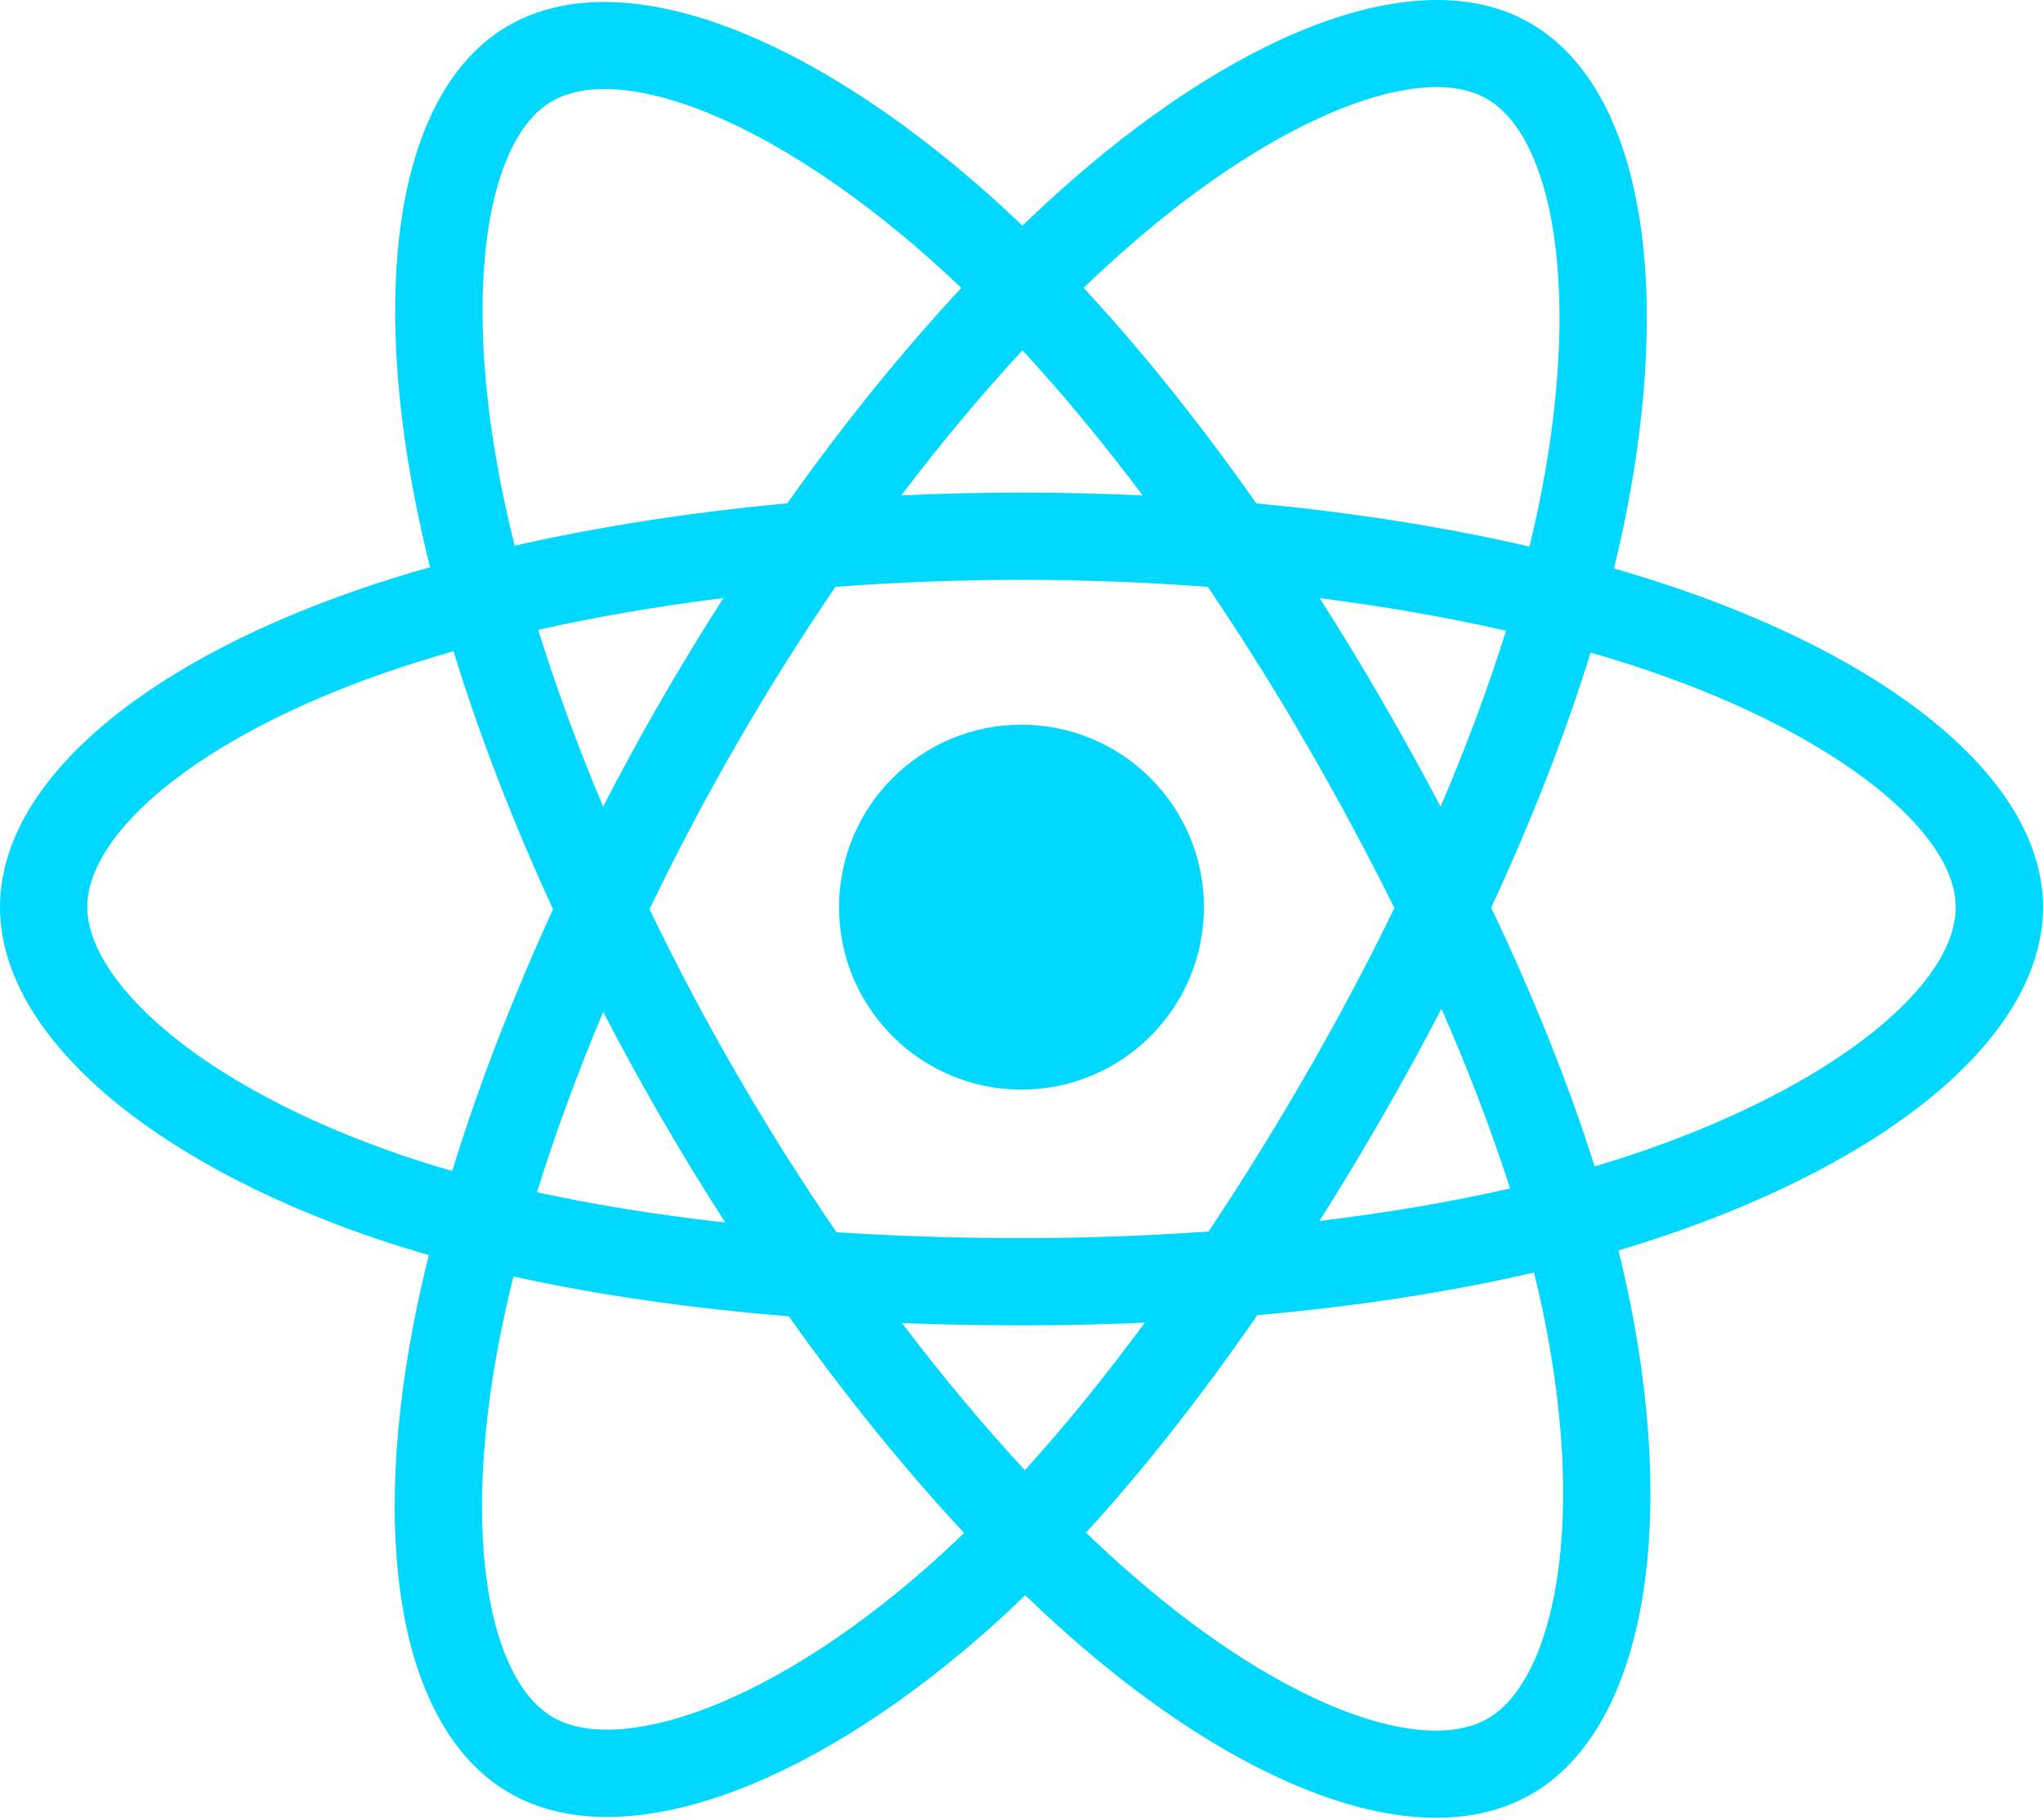
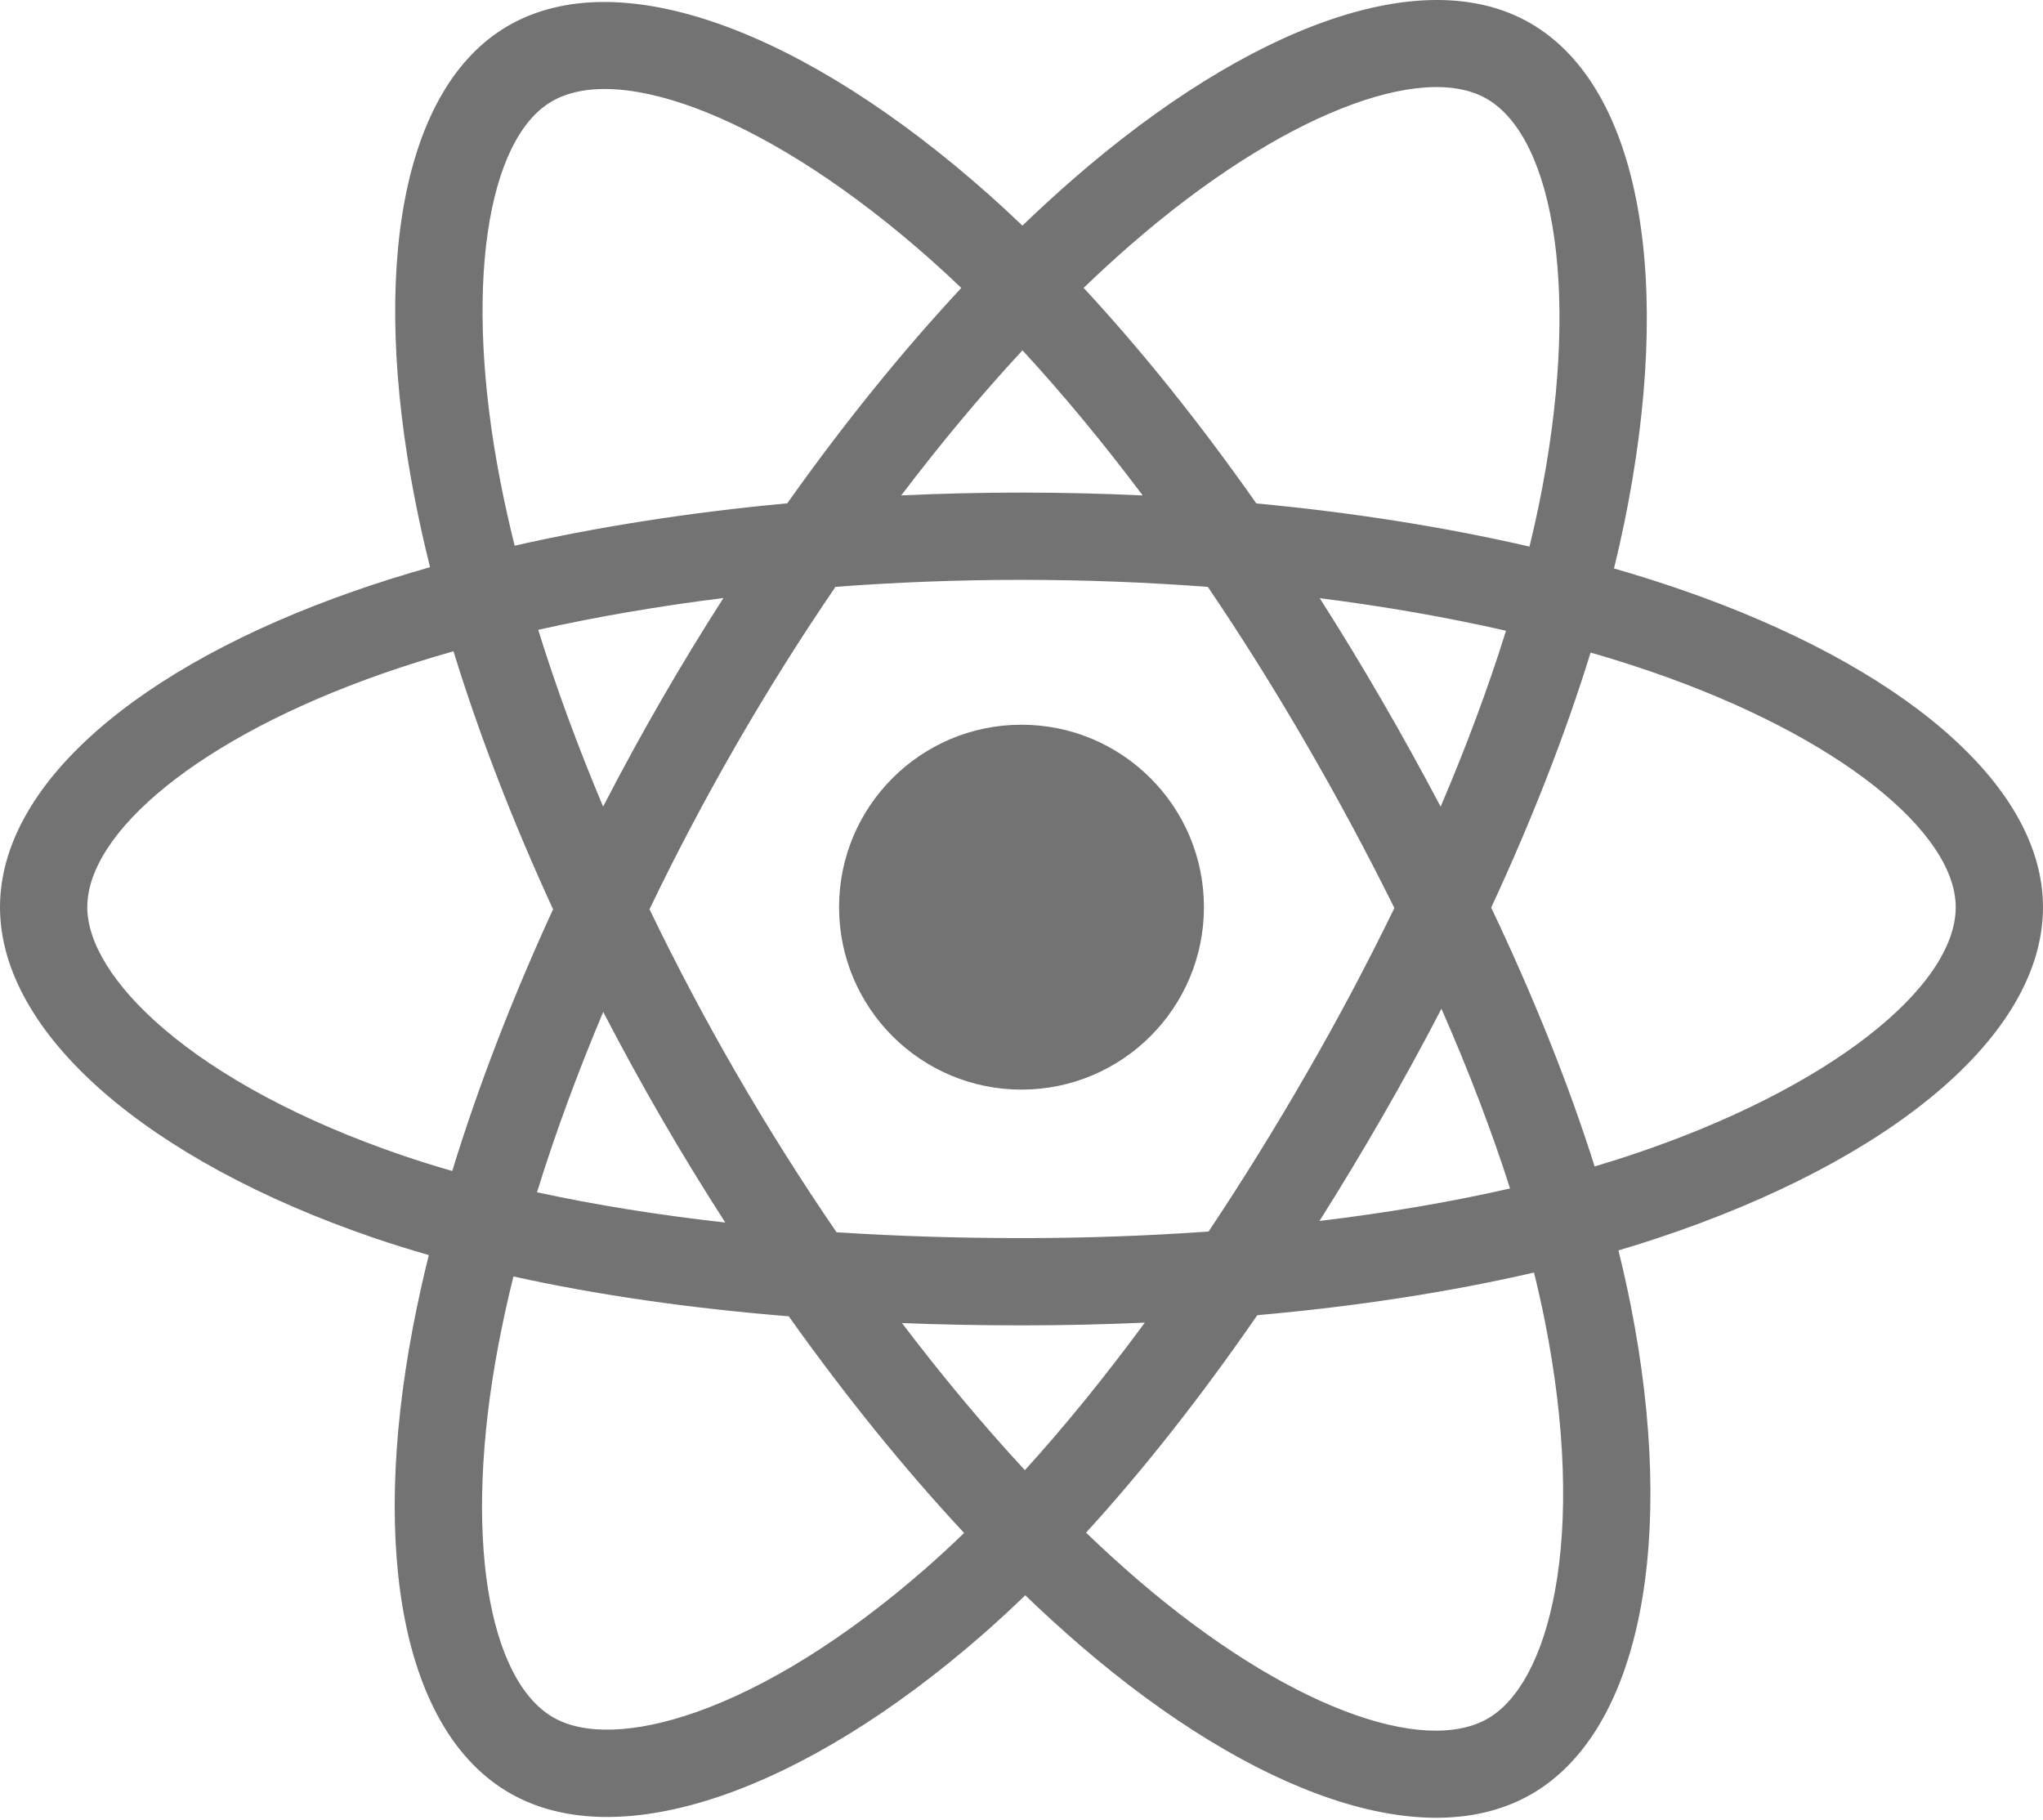
<svg xmlns="http://www.w3.org/2000/svg" aria-hidden="true" role="img" class="iconify iconify--logos" width="35.93" height="32" preserveAspectRatio="xMidYMid meet" viewBox="0 0 256 228">
-   <path fill="#00D8FF" d="M210.483 73.824a171.49 171.49 0 0 0-8.24-2.597c.465-1.9.893-3.777 1.273-5.621c6.238-30.281 2.16-54.676-11.769-62.708c-13.355-7.7-35.196.329-57.254 19.526a171.23 171.23 0 0 0-6.375 5.848a155.866 155.866 0 0 0-4.241-3.917C100.759 3.829 77.587-4.822 63.673 3.233C50.33 10.957 46.379 33.89 51.995 62.588a170.974 170.974 0 0 0 1.892 8.48c-3.28.932-6.445 1.924-9.474 2.98C17.309 83.498 0 98.307 0 113.668c0 15.865 18.582 31.778 46.812 41.427a145.52 145.52 0 0 0 6.921 2.165a167.467 167.467 0 0 0-2.01 9.138c-5.354 28.2-1.173 50.591 12.134 58.266c13.744 7.926 36.812-.22 59.273-19.855a145.567 145.567 0 0 0 5.342-4.923a168.064 168.064 0 0 0 6.92 6.314c21.758 18.722 43.246 26.282 56.54 18.586c13.731-7.949 18.194-32.003 12.4-61.268a145.016 145.016 0 0 0-1.535-6.842c1.62-.48 3.21-.974 4.76-1.488c29.348-9.723 48.443-25.443 48.443-41.52c0-15.417-17.868-30.326-45.517-39.844Zm-6.365 70.984c-1.4.463-2.836.91-4.3 1.345c-3.24-10.257-7.612-21.163-12.963-32.432c5.106-11 9.31-21.767 12.459-31.957c2.619.758 5.16 1.557 7.61 2.4c23.69 8.156 38.14 20.213 38.14 29.504c0 9.896-15.606 22.743-40.946 31.14Zm-10.514 20.834c2.562 12.94 2.927 24.64 1.23 33.787c-1.524 8.219-4.59 13.698-8.382 15.893c-8.067 4.67-25.32-1.4-43.927-17.412a156.726 156.726 0 0 1-6.437-5.87c7.214-7.889 14.423-17.06 21.459-27.246c12.376-1.098 24.068-2.894 34.671-5.345a134.17 134.17 0 0 1 1.386 6.193ZM87.276 214.515c-7.882 2.783-14.16 2.863-17.955.675c-8.075-4.657-11.432-22.636-6.853-46.752a156.923 156.923 0 0 1 1.869-8.499c10.486 2.32 22.093 3.988 34.498 4.994c7.084 9.967 14.501 19.128 21.976 27.15a134.668 134.668 0 0 1-4.877 4.492c-9.933 8.682-19.886 14.842-28.658 17.94ZM50.35 144.747c-12.483-4.267-22.792-9.812-29.858-15.863c-6.35-5.437-9.555-10.836-9.555-15.216c0-9.322 13.897-21.212 37.076-29.293c2.813-.98 5.757-1.905 8.812-2.773c3.204 10.42 7.406 21.315 12.477 32.332c-5.137 11.18-9.399 22.249-12.634 32.792a134.718 134.718 0 0 1-6.318-1.979Zm12.378-84.26c-4.811-24.587-1.616-43.134 6.425-47.789c8.564-4.958 27.502 2.111 47.463 19.835a144.318 144.318 0 0 1 3.841 3.545c-7.438 7.987-14.787 17.08-21.808 26.988c-12.04 1.116-23.565 2.908-34.161 5.309a160.342 160.342 0 0 1-1.76-7.887Zm110.427 27.268a347.8 347.8 0 0 0-7.785-12.803c8.168 1.033 15.994 2.404 23.343 4.08c-2.206 7.072-4.956 14.465-8.193 22.045a381.151 381.151 0 0 0-7.365-13.322Zm-45.032-43.861c5.044 5.465 10.096 11.566 15.065 18.186a322.04 322.04 0 0 0-30.257-.006c4.974-6.559 10.069-12.652 15.192-18.18ZM82.802 87.83a323.167 323.167 0 0 0-7.227 13.238c-3.184-7.553-5.909-14.98-8.134-22.152c7.304-1.634 15.093-2.97 23.209-3.984a321.524 321.524 0 0 0-7.848 12.897Zm8.081 65.352c-8.385-.936-16.291-2.203-23.593-3.793c2.26-7.3 5.045-14.885 8.298-22.6a321.187 321.187 0 0 0 7.257 13.246c2.594 4.48 5.28 8.868 8.038 13.147Zm37.542 31.03c-5.184-5.592-10.354-11.779-15.403-18.433c4.902.192 9.899.29 14.978.29c5.218 0 10.376-.117 15.453-.343c-4.985 6.774-10.018 12.97-15.028 18.486Zm52.198-57.817c3.422 7.8 6.306 15.345 8.596 22.52c-7.422 1.694-15.436 3.058-23.88 4.071a382.417 382.417 0 0 0 7.859-13.026a347.403 347.403 0 0 0 7.425-13.565Zm-16.898 8.101a358.557 358.557 0 0 1-12.281 19.815a329.4 329.4 0 0 1-23.444.823c-7.967 0-15.716-.248-23.178-.732a310.202 310.202 0 0 1-12.513-19.846h.001a307.41 307.41 0 0 1-10.923-20.627a310.278 310.278 0 0 1 10.89-20.637l-.001.001a307.318 307.318 0 0 1 12.413-19.761c7.613-.576 15.42-.876 23.31-.876H128c7.926 0 15.743.303 23.354.883a329.357 329.357 0 0 1 12.335 19.695a358.489 358.489 0 0 1 11.036 20.54a329.472 329.472 0 0 1-11 20.722Zm22.56-122.124c8.572 4.944 11.906 24.881 6.52 51.026c-.344 1.668-.73 3.367-1.15 5.09c-10.622-2.452-22.155-4.275-34.23-5.408c-7.034-10.017-14.323-19.124-21.64-27.008a160.789 160.789 0 0 1 5.888-5.4c18.9-16.447 36.564-22.941 44.612-18.3ZM128 90.808c12.625 0 22.86 10.235 22.86 22.86s-10.235 22.86-22.86 22.86s-22.86-10.235-22.86-22.86s10.235-22.86 22.86-22.86Z" />
+   <path fill="#737373" d="M210.483 73.824a171.49 171.49 0 0 0-8.24-2.597c.465-1.9.893-3.777 1.273-5.621c6.238-30.281 2.16-54.676-11.769-62.708c-13.355-7.7-35.196.329-57.254 19.526a171.23 171.23 0 0 0-6.375 5.848a155.866 155.866 0 0 0-4.241-3.917C100.759 3.829 77.587-4.822 63.673 3.233C50.33 10.957 46.379 33.89 51.995 62.588a170.974 170.974 0 0 0 1.892 8.48c-3.28.932-6.445 1.924-9.474 2.98C17.309 83.498 0 98.307 0 113.668c0 15.865 18.582 31.778 46.812 41.427a145.52 145.52 0 0 0 6.921 2.165a167.467 167.467 0 0 0-2.01 9.138c-5.354 28.2-1.173 50.591 12.134 58.266c13.744 7.926 36.812-.22 59.273-19.855a145.567 145.567 0 0 0 5.342-4.923a168.064 168.064 0 0 0 6.92 6.314c21.758 18.722 43.246 26.282 56.54 18.586c13.731-7.949 18.194-32.003 12.4-61.268a145.016 145.016 0 0 0-1.535-6.842c1.62-.48 3.21-.974 4.76-1.488c29.348-9.723 48.443-25.443 48.443-41.52c0-15.417-17.868-30.326-45.517-39.844Zm-6.365 70.984c-1.4.463-2.836.91-4.3 1.345c-3.24-10.257-7.612-21.163-12.963-32.432c5.106-11 9.31-21.767 12.459-31.957c2.619.758 5.16 1.557 7.61 2.4c23.69 8.156 38.14 20.213 38.14 29.504c0 9.896-15.606 22.743-40.946 31.14Zm-10.514 20.834c2.562 12.94 2.927 24.64 1.23 33.787c-1.524 8.219-4.59 13.698-8.382 15.893c-8.067 4.67-25.32-1.4-43.927-17.412a156.726 156.726 0 0 1-6.437-5.87c7.214-7.889 14.423-17.06 21.459-27.246c12.376-1.098 24.068-2.894 34.671-5.345a134.17 134.17 0 0 1 1.386 6.193ZM87.276 214.515c-7.882 2.783-14.16 2.863-17.955.675c-8.075-4.657-11.432-22.636-6.853-46.752a156.923 156.923 0 0 1 1.869-8.499c10.486 2.32 22.093 3.988 34.498 4.994c7.084 9.967 14.501 19.128 21.976 27.15a134.668 134.668 0 0 1-4.877 4.492c-9.933 8.682-19.886 14.842-28.658 17.94ZM50.35 144.747c-12.483-4.267-22.792-9.812-29.858-15.863c-6.35-5.437-9.555-10.836-9.555-15.216c0-9.322 13.897-21.212 37.076-29.293c2.813-.98 5.757-1.905 8.812-2.773c3.204 10.42 7.406 21.315 12.477 32.332c-5.137 11.18-9.399 22.249-12.634 32.792a134.718 134.718 0 0 1-6.318-1.979Zm12.378-84.26c-4.811-24.587-1.616-43.134 6.425-47.789c8.564-4.958 27.502 2.111 47.463 19.835a144.318 144.318 0 0 1 3.841 3.545c-7.438 7.987-14.787 17.08-21.808 26.988c-12.04 1.116-23.565 2.908-34.161 5.309a160.342 160.342 0 0 1-1.76-7.887Zm110.427 27.268a347.8 347.8 0 0 0-7.785-12.803c8.168 1.033 15.994 2.404 23.343 4.08c-2.206 7.072-4.956 14.465-8.193 22.045a381.151 381.151 0 0 0-7.365-13.322Zm-45.032-43.861c5.044 5.465 10.096 11.566 15.065 18.186a322.04 322.04 0 0 0-30.257-.006c4.974-6.559 10.069-12.652 15.192-18.18ZM82.802 87.83a323.167 323.167 0 0 0-7.227 13.238c-3.184-7.553-5.909-14.98-8.134-22.152c7.304-1.634 15.093-2.97 23.209-3.984a321.524 321.524 0 0 0-7.848 12.897Zm8.081 65.352c-8.385-.936-16.291-2.203-23.593-3.793c2.26-7.3 5.045-14.885 8.298-22.6a321.187 321.187 0 0 0 7.257 13.246c2.594 4.48 5.28 8.868 8.038 13.147Zm37.542 31.03c-5.184-5.592-10.354-11.779-15.403-18.433c4.902.192 9.899.29 14.978.29c5.218 0 10.376-.117 15.453-.343c-4.985 6.774-10.018 12.97-15.028 18.486Zm52.198-57.817c3.422 7.8 6.306 15.345 8.596 22.52c-7.422 1.694-15.436 3.058-23.88 4.071a382.417 382.417 0 0 0 7.859-13.026a347.403 347.403 0 0 0 7.425-13.565Zm-16.898 8.101a358.557 358.557 0 0 1-12.281 19.815a329.4 329.4 0 0 1-23.444.823c-7.967 0-15.716-.248-23.178-.732a310.202 310.202 0 0 1-12.513-19.846h.001a307.41 307.41 0 0 1-10.923-20.627a310.278 310.278 0 0 1 10.89-20.637l-.001.001a307.318 307.318 0 0 1 12.413-19.761c7.613-.576 15.42-.876 23.31-.876H128c7.926 0 15.743.303 23.354.883a329.357 329.357 0 0 1 12.335 19.695a358.489 358.489 0 0 1 11.036 20.54a329.472 329.472 0 0 1-11 20.722Zm22.56-122.124c8.572 4.944 11.906 24.881 6.52 51.026c-.344 1.668-.73 3.367-1.15 5.09c-10.622-2.452-22.155-4.275-34.23-5.408c-7.034-10.017-14.323-19.124-21.64-27.008a160.789 160.789 0 0 1 5.888-5.4c18.9-16.447 36.564-22.941 44.612-18.3ZM128 90.808c12.625 0 22.86 10.235 22.86 22.86s-10.235 22.86-22.86 22.86s-22.86-10.235-22.86-22.86s10.235-22.86 22.86-22.86Z" />
</svg>
